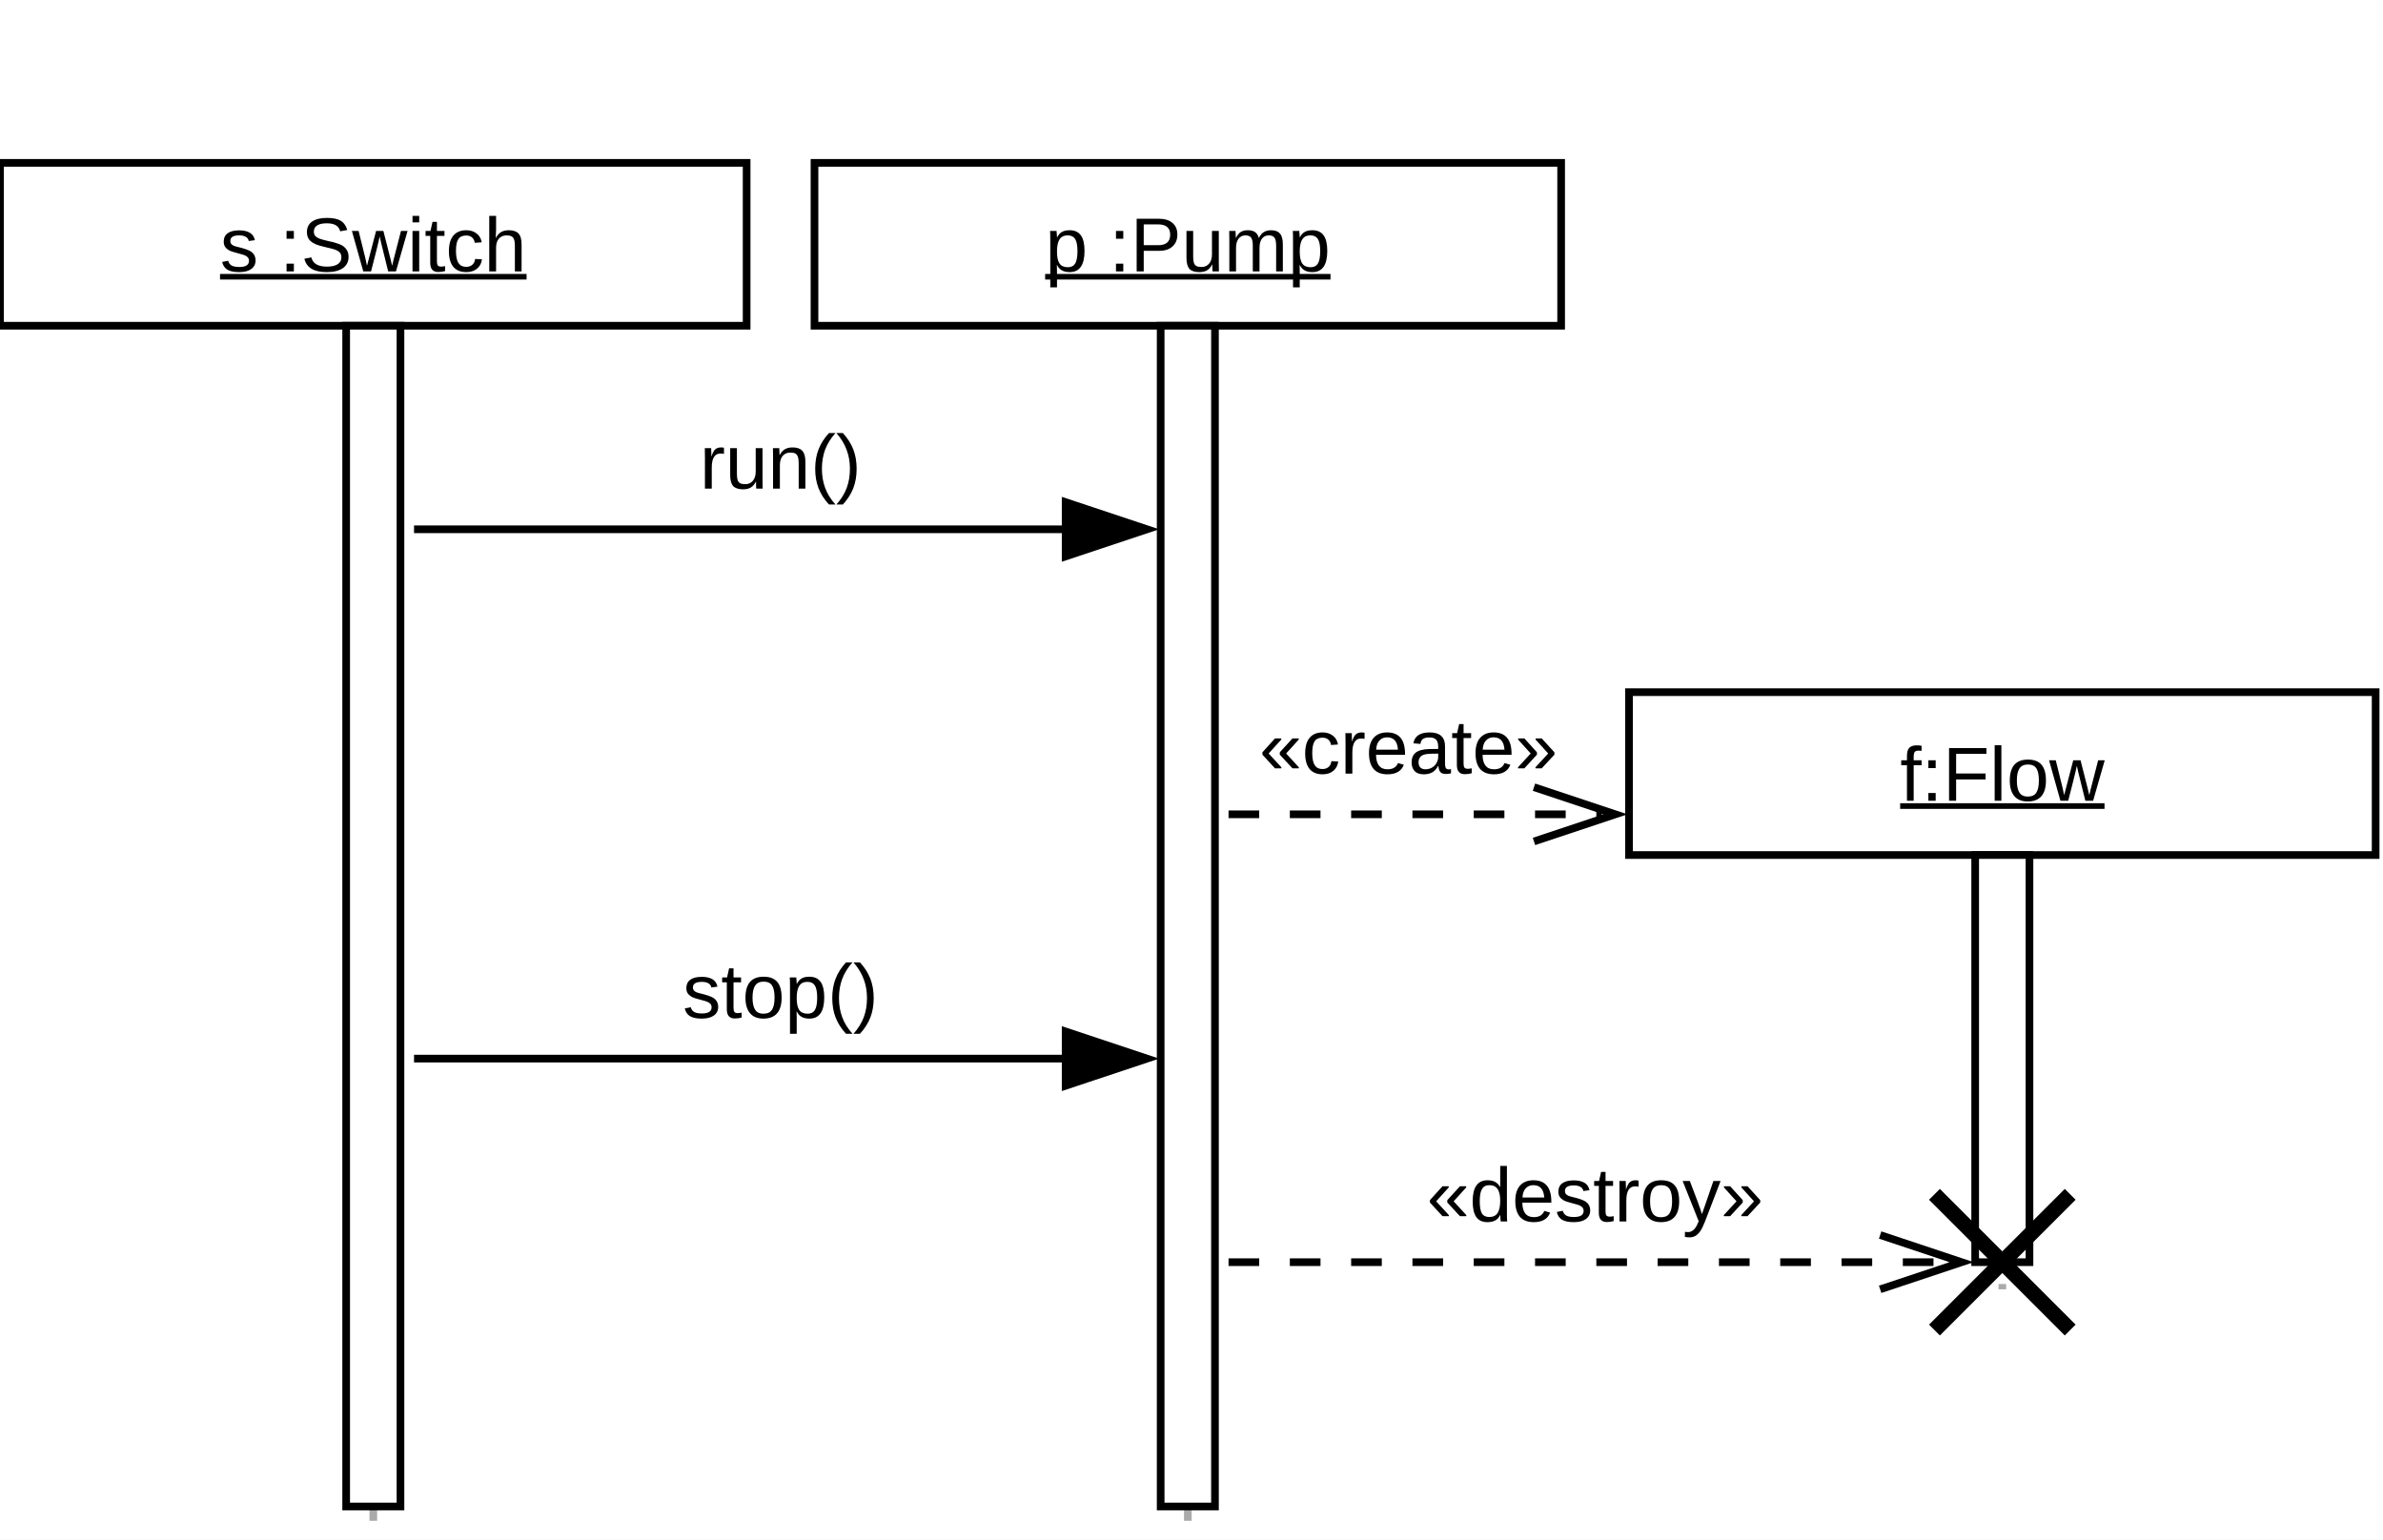
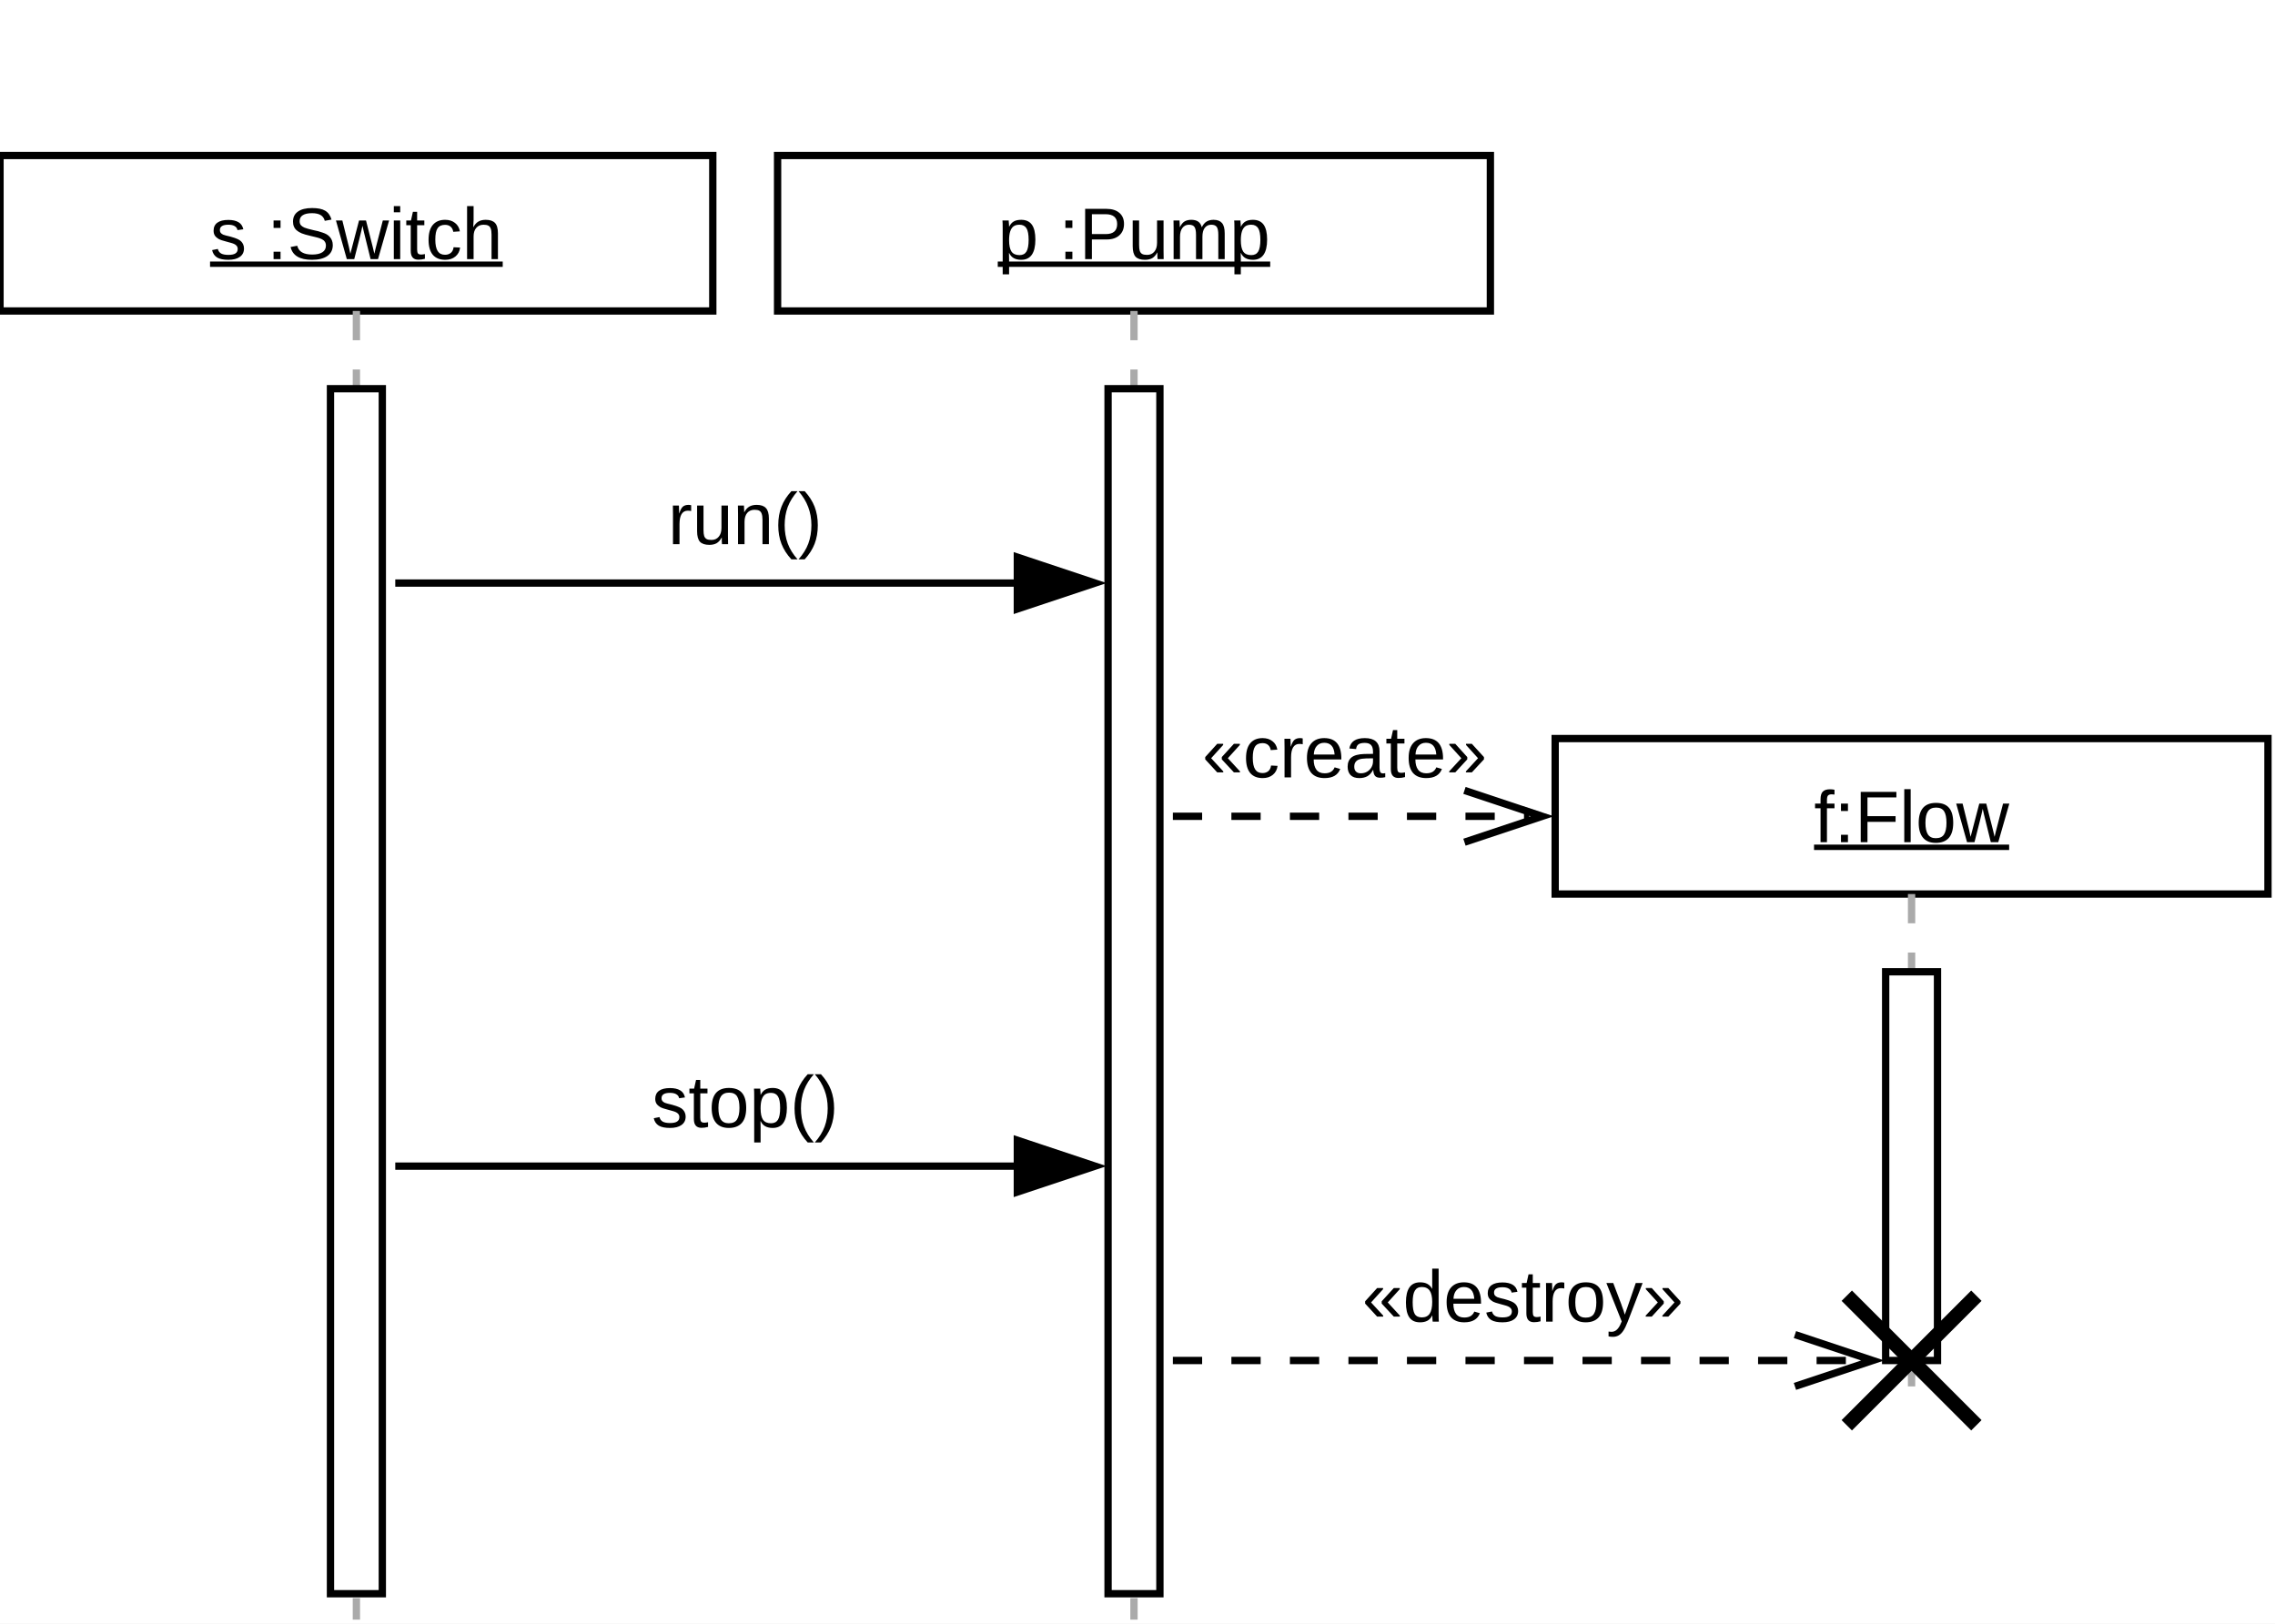
- <svg xmlns="http://www.w3.org/2000/svg" baseProfile="full" height="201px" version="1.1" width="311px">
+ <svg xmlns="http://www.w3.org/2000/svg" baseProfile="full" height="222px" version="1.1" width="311px">
  <defs />
  <g id="shapes" transform="scale(1.0)">
    <rect fill="white" height="100%" width="100%" x="0" y="0" />
    <rect fill="white" height="21.26" stroke="black" stroke-width="1" width="97.441" x="0.0" y="21.26" />
    <text fill="black" font-family="Arial, Helvetica, sans-serif" font-size="10px" text-anchor="middle" text-decoration="underline" x="48.72" y="35.433">s :Switch</text>
    <rect fill="white" height="21.26" stroke="black" stroke-width="1" width="97.441" x="106.299" y="21.26" />
    <text fill="black" font-family="Arial, Helvetica, sans-serif" font-size="10px" text-anchor="middle" text-decoration="underline" x="155.02" y="35.433">p :Pump</text>
-     <rect fill="white" height="21.26" stroke="black" stroke-width="1" width="97.441" x="212.598" y="90.354" />
-     <text fill="black" font-family="Arial, Helvetica, sans-serif" font-size="10px" text-anchor="middle" text-decoration="underline" x="261.319" y="104.528">f:Flow</text>
-     <line stroke="#aaaaaa" stroke-dasharray="4" stroke-width="1" x1="261.319" x2="261.319" y1="111.614" y2="168.307" />
-     <line stroke="#aaaaaa" stroke-dasharray="4" stroke-width="1" x1="48.72" x2="48.72" y1="42.52" y2="200.197" />
-     <line stroke="#aaaaaa" stroke-dasharray="4" stroke-width="1" x1="155.02" x2="155.02" y1="42.52" y2="200.197" />
-     <rect fill="white" height="154.134" stroke="black" stroke-width="1" width="7.087" x="151.476" y="42.52" />
-     <rect fill="white" height="154.134" stroke="black" stroke-width="1" width="7.087" x="45.177" y="42.52" />
-     <rect fill="white" height="53.15" stroke="black" stroke-width="1" width="7.087" x="257.776" y="111.614" />
-     <text fill="black" font-family="Arial, Helvetica, sans-serif" font-size="10px" text-anchor="middle" x="101.87" y="63.78">run()</text>
-     <line stroke="black" stroke-width="1" x1="54.035" x2="147.933" y1="69.094" y2="69.094" />
-     <polygon fill="black" points="139.075,72.638 149.705,69.094 139.075,65.551" stroke="black" />
-     <text fill="black" font-family="Arial, Helvetica, sans-serif" font-size="10px" text-anchor="middle" x="183.809" y="100.984">«create»</text>
-     <line stroke="black" stroke-dasharray="4" stroke-width="1" x1="160.335" x2="209.055" y1="106.299" y2="106.299" />
-     <polyline fill="none" points="200.197,109.843 210.827,106.299 200.197,102.756" stroke="black" />
-     <text fill="black" font-family="Arial, Helvetica, sans-serif" font-size="10px" text-anchor="middle" x="101.87" y="132.874">stop()</text>
-     <line stroke="black" stroke-width="1" x1="54.035" x2="147.933" y1="138.189" y2="138.189" />
-     <polygon fill="black" points="139.075,141.732 149.705,138.189 139.075,134.646" stroke="black" />
-     <text fill="black" font-family="Arial, Helvetica, sans-serif" font-size="10px" text-anchor="middle" x="208.169" y="159.449">«destroy»</text>
-     <line stroke="black" stroke-dasharray="4" stroke-width="1" x1="160.335" x2="254.232" y1="164.764" y2="164.764" />
-     <polyline fill="none" points="245.374,168.307 256.004,164.764 245.374,161.22" stroke="black" />
-     <line stroke="black" stroke-width="2" x1="252.461" x2="270.177" y1="173.622" y2="155.906" />
-     <line stroke="black" stroke-width="2" x1="252.461" x2="270.177" y1="155.906" y2="173.622" />
+     <rect fill="white" height="21.26" stroke="black" stroke-width="1" width="97.441" x="212.598" y="100.984" />
+     <text fill="black" font-family="Arial, Helvetica, sans-serif" font-size="10px" text-anchor="middle" text-decoration="underline" x="261.319" y="115.157">f:Flow</text>
+     <line stroke="#aaaaaa" stroke-dasharray="4" stroke-width="1" x1="261.319" x2="261.319" y1="122.244" y2="189.567" />
+     <line stroke="#aaaaaa" stroke-dasharray="4" stroke-width="1" x1="48.72" x2="48.72" y1="42.52" y2="221.457" />
+     <line stroke="#aaaaaa" stroke-dasharray="4" stroke-width="1" x1="155.02" x2="155.02" y1="42.52" y2="221.457" />
+     <rect fill="white" height="164.764" stroke="black" stroke-width="1" width="7.087" x="151.476" y="53.15" />
+     <rect fill="white" height="164.764" stroke="black" stroke-width="1" width="7.087" x="45.177" y="53.15" />
+     <rect fill="white" height="53.15" stroke="black" stroke-width="1" width="7.087" x="257.776" y="132.874" />
+     <text fill="black" font-family="Arial, Helvetica, sans-serif" font-size="10px" text-anchor="middle" x="101.87" y="74.409">run()</text>
+     <line stroke="black" stroke-width="1" x1="54.035" x2="147.933" y1="79.724" y2="79.724" />
+     <polygon fill="black" points="139.075,83.268 149.705,79.724 139.075,76.181" stroke="black" />
+     <text fill="black" font-family="Arial, Helvetica, sans-serif" font-size="10px" text-anchor="middle" x="183.809" y="106.299">«create»</text>
+     <line stroke="black" stroke-dasharray="4" stroke-width="1" x1="160.335" x2="209.055" y1="111.614" y2="111.614" />
+     <polyline fill="none" points="200.197,115.157 210.827,111.614 200.197,108.071" stroke="black" />
+     <text fill="black" font-family="Arial, Helvetica, sans-serif" font-size="10px" text-anchor="middle" x="101.87" y="154.134">stop()</text>
+     <line stroke="black" stroke-width="1" x1="54.035" x2="147.933" y1="159.449" y2="159.449" />
+     <polygon fill="black" points="139.075,162.992 149.705,159.449 139.075,155.906" stroke="black" />
+     <text fill="black" font-family="Arial, Helvetica, sans-serif" font-size="10px" text-anchor="middle" x="208.169" y="180.709">«destroy»</text>
+     <line stroke="black" stroke-dasharray="4" stroke-width="1" x1="160.335" x2="254.232" y1="186.024" y2="186.024" />
+     <polyline fill="none" points="245.374,189.567 256.004,186.024 245.374,182.48" stroke="black" />
+     <line stroke="black" stroke-width="2" x1="252.461" x2="270.177" y1="194.882" y2="177.165" />
+     <line stroke="black" stroke-width="2" x1="252.461" x2="270.177" y1="177.165" y2="194.882" />
  </g>
</svg>
